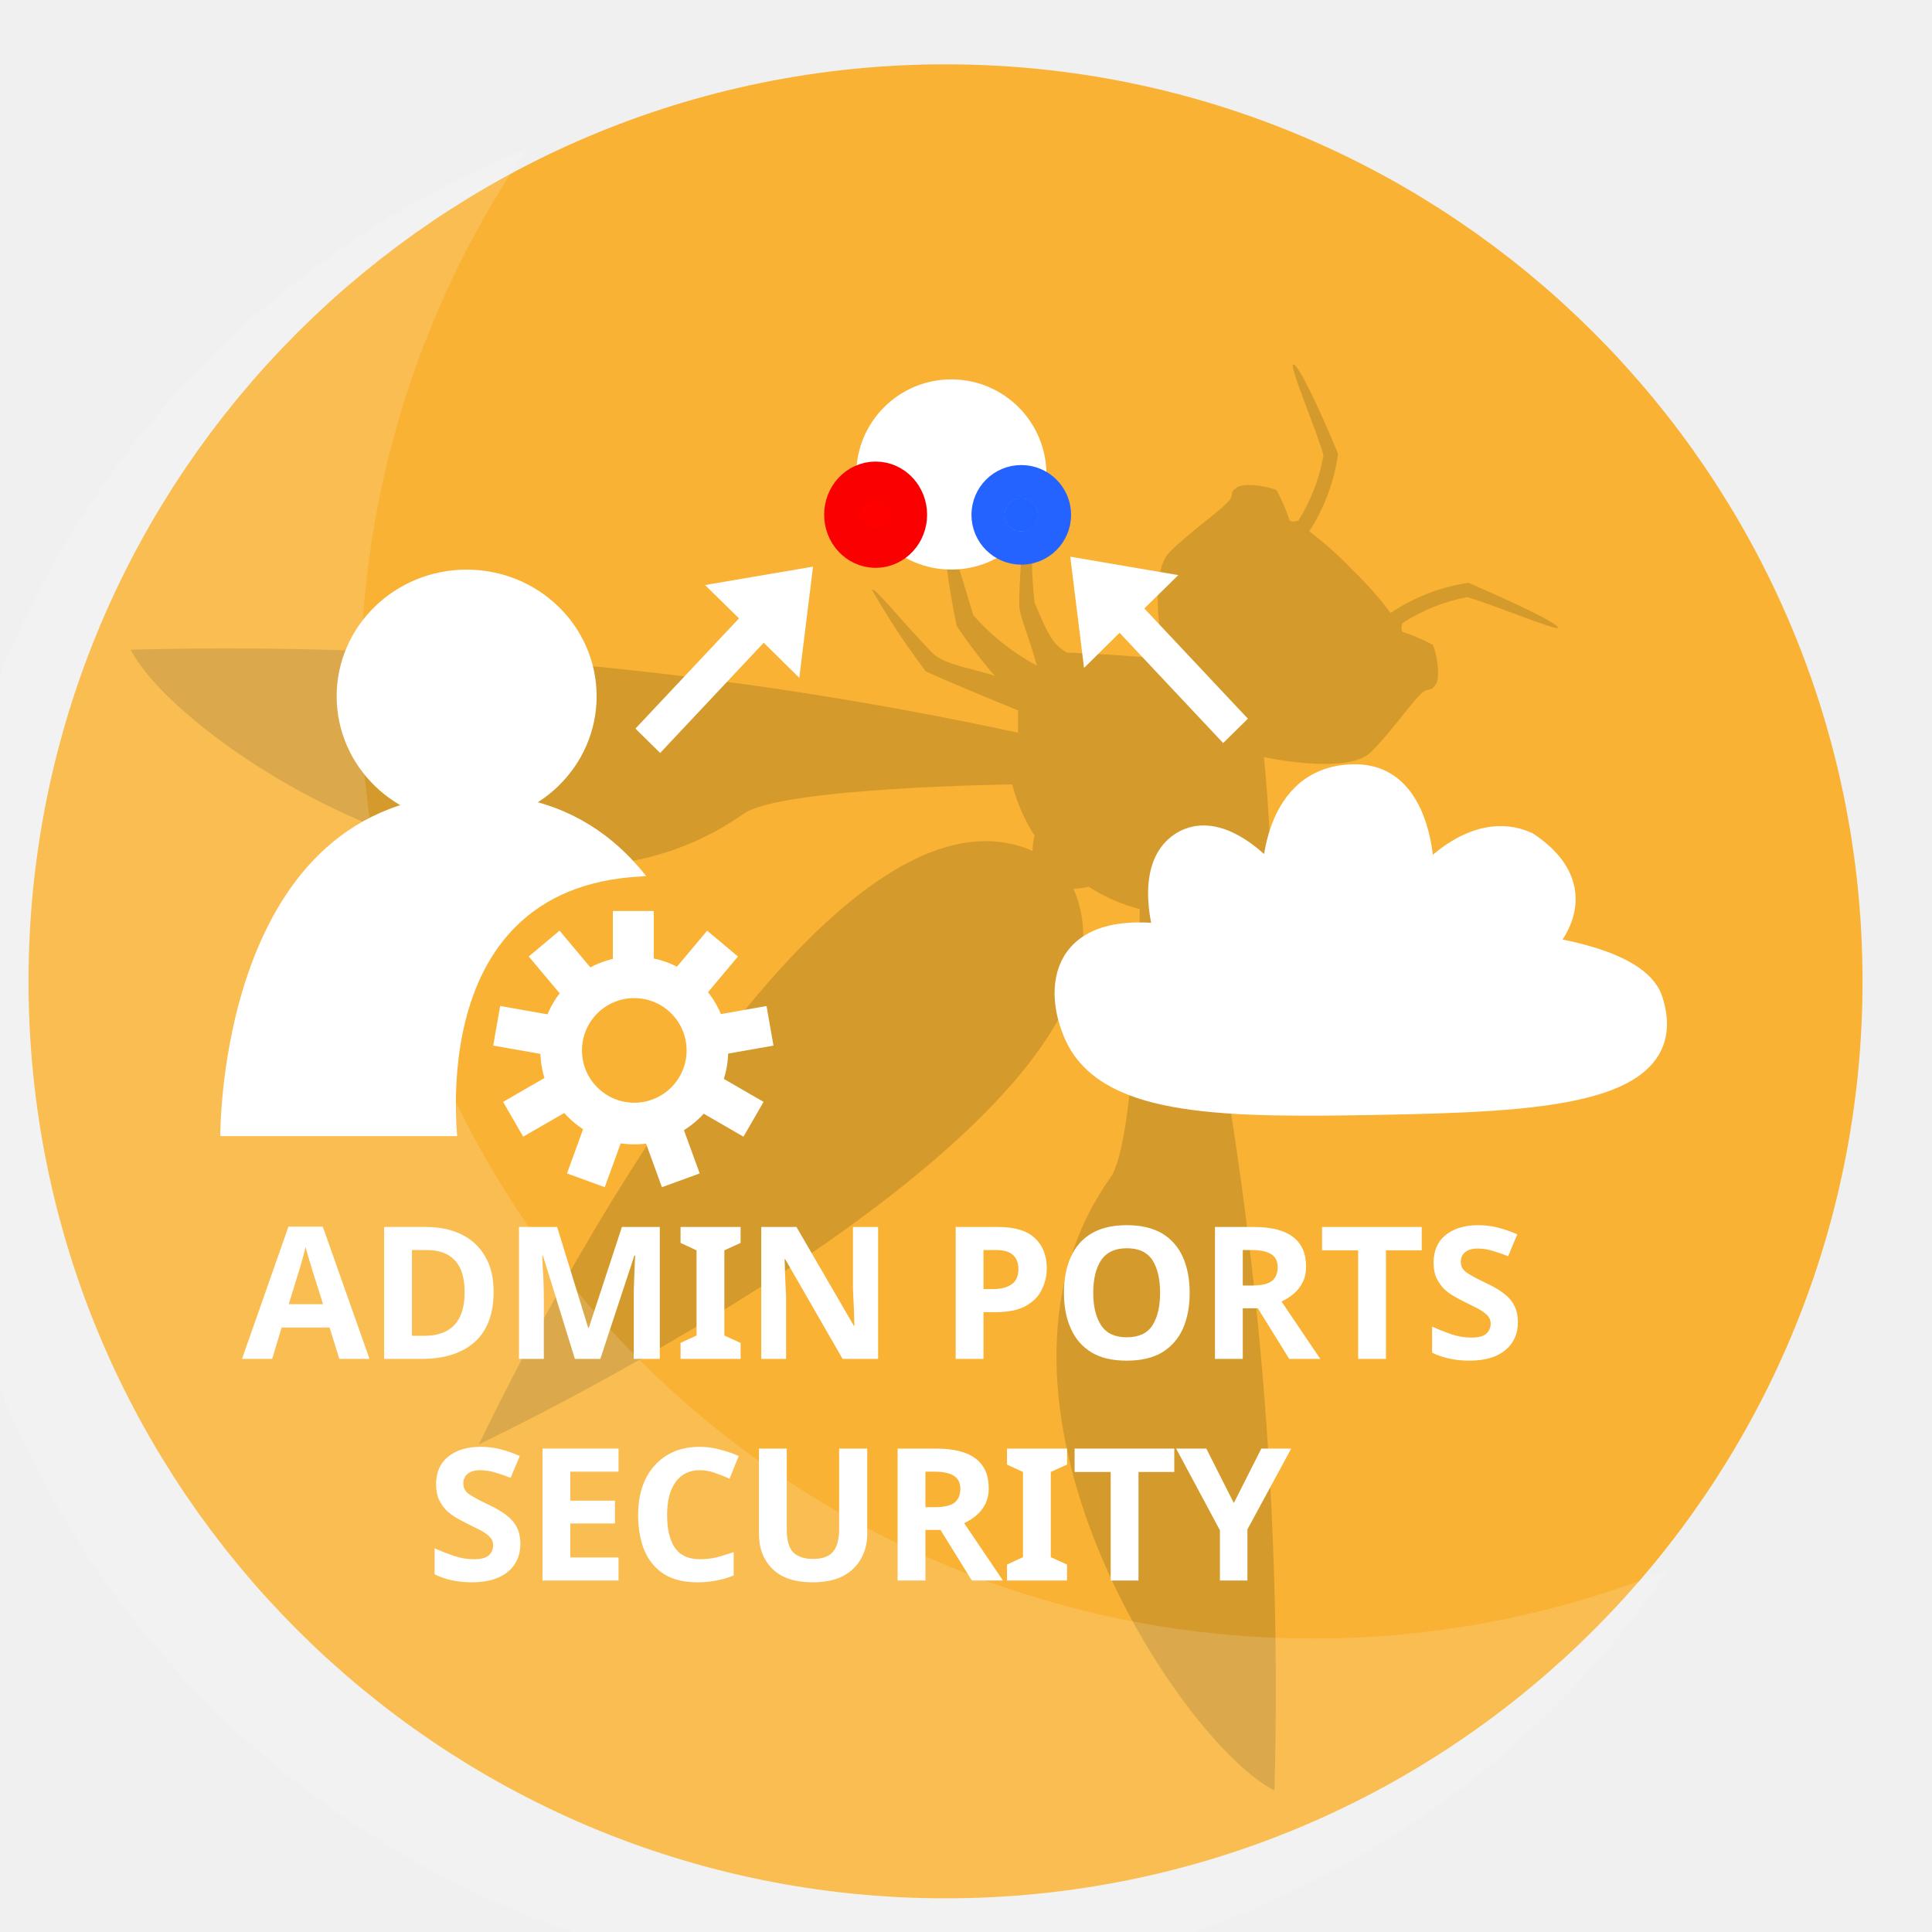
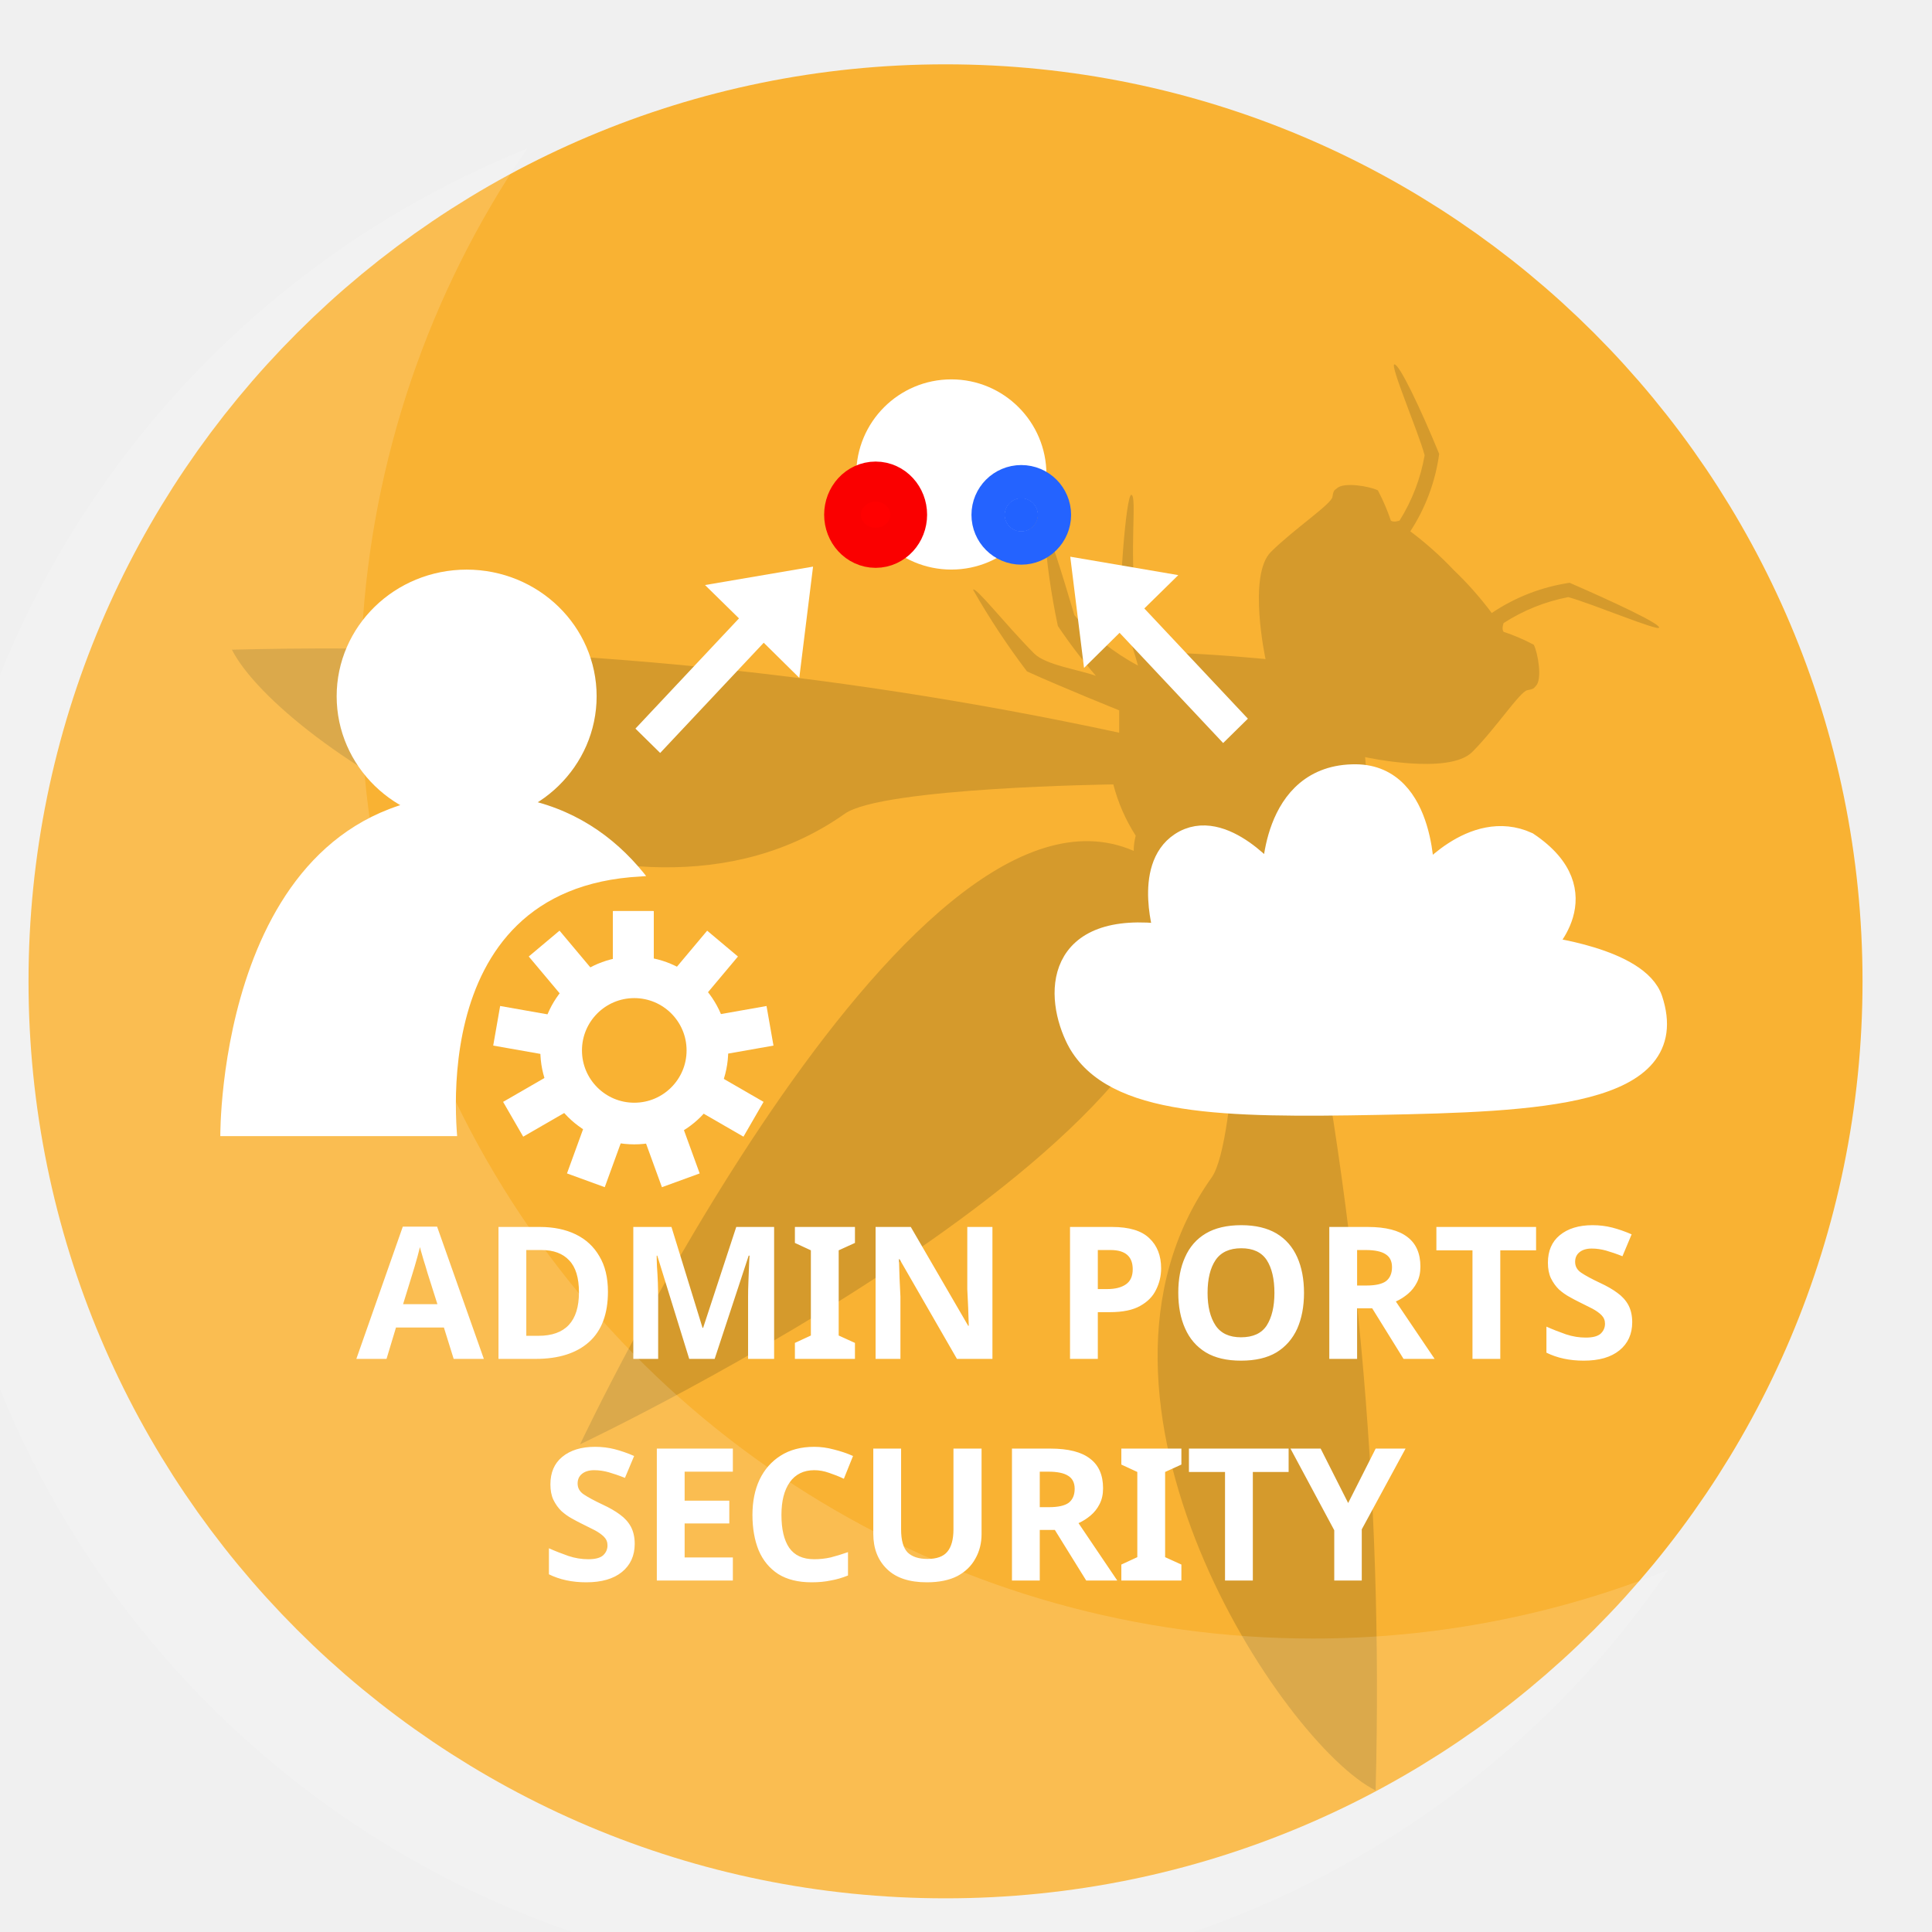
<svg xmlns="http://www.w3.org/2000/svg" viewBox="0 0 102.047 102.047" version="1.1" id="svg5058" width="2.7cm" height="2.7cm">
  <defs id="defs5010">
    <style id="style5005">.cls-1{fill:none;}.cls-2{clip-path:url(#clip-path);}.cls-3{fill:#f9b233;stroke:#f9b233;stroke-miterlimit:10;stroke-width:10px;}.cls-4{fill:#d59a2c;}.cls-5,.cls-6,.cls-9{fill:#fff;}.cls-5{opacity:0.15;}.cls-6{font-size:9px;font-family:Hind-SemiBold, Hind;font-weight:700;letter-spacing:-0.01em;}.cls-7{fill:#1d1d1b;}.cls-8{fill:#009640;}</style>
    <clipPath id="clip-path">
      <circle class="cls-1" cx="94.95" cy="42.69" r="41.1" id="circle5007" style="fill:none" />
    </clipPath>
    <clipPath id="clip-path-3">
      <circle class="cls-1" cx="94.95" cy="42.69" r="41.1" id="circle5007-6" style="fill:none" />
    </clipPath>
    <clipPath clipPathUnits="userSpaceOnUse" id="clipPath3493">
      <path style="fill:none;stroke:#000000;stroke-width:0.708px;stroke-linecap:butt;stroke-linejoin:miter;stroke-opacity:1" d="m 24.234,52.707 c 0,0 -0.898,-5.618 3.714,-5.863 4.612,-0.245 0.648,-6.286 0.648,-6.286 l -5.775,-1.997 -2.594,2.979 0.278,3.265 -2.131,3.011 -0.247,4.944 z" id="path3495" />
    </clipPath>
  </defs>
  <g id="Ebene_2" data-name="Ebene 2" transform="translate(0,-5.782749)">
    <g id="Ebene_2-2" data-name="Ebene 2">
      <text id="text5024" x="-53.04" y="23.421" />
      <text id="text5026" x="-53.04" y="23.421" />
      <g id="g846" transform="translate(-0.3810036,-0.7620074)">
        <circle style="fill:#f9b233;stroke:#f9b233;stroke-width:11.819px;stroke-miterlimit:10" class="cls-3" cx="50.323" cy="58.378" r="42.526" id="circle5014" />
-         <path style="fill:#d59a2c;stroke-width:1.182" class="cls-4" d="m 71.811,36.642 a 18.178,18.178 0 0 1 2.021,2.281 9.987,9.987 0 0 1 4.113,-1.596 c 2.364,1.028 4.728,2.139 4.728,2.364 0,0.225 -3.546,-1.265 -4.799,-1.607 a 9.645,9.645 0 0 0 -3.416,1.371 c -0.118,0.343 0,0.461 0,0.461 a 10.176,10.176 0 0 1 1.596,0.686 c 0.225,0.449 0.449,1.82 0.118,2.163 -0.118,0.118 -0.071,0.165 -0.461,0.236 -0.39,0.071 -1.667,2.021 -2.908,3.262 -1.241,1.241 -5.661,0.272 -5.661,0.272 0,0 0.26,2.577 0.343,5.141 0.449,0.816 1.028,1.028 2.624,1.714 2.86,0.343 5.614,-0.071 5.721,0.225 0.106,0.295 -5.555,0.674 -6.052,0.567 -0.496,-0.106 -1.714,-0.567 -2.978,-0.91 a 11.819,11.819 0 0 0 2.636,3.309 c 2.281,0.686 4.562,1.371 4.562,1.607 A 38.543,38.543 0 0 1 68.974,57.503 29.478,29.478 0 0 1 66.338,55.506 c 0.295,0.875 0.532,2.636 1.182,3.25 1.548,1.537 3.546,3.085 3.369,3.227 A 39.477,39.477 0 0 1 66.575,59.134 C 65.759,57.35 64.53,54.265 64.53,54.265 h -1.182 a 197.183,197.183 0 0 1 4.35,46.852 c -4.929,-2.47 -16.984,-20.66 -8.664,-32.373 1.395,-1.95 1.548,-14.183 1.548,-14.183 a 9.337,9.337 0 0 1 -2.707,-1.182 3.321,3.321 0 0 1 -0.792,0.106 c 5.236,12.02 -31.404,29.348 -31.404,29.348 0,0 17.221,-36.593 29.241,-31.345 a 3.333,3.333 0 0 1 0.106,-0.804 9.337,9.337 0 0 1 -1.182,-2.707 c 0,0 -12.209,0.154 -14.183,1.548 C 27.949,57.799 9.759,45.79 7.289,40.861 a 197.915,197.915 0 0 1 46.864,4.385 v -1.182 c 0,0 -3.085,-1.241 -4.87,-2.057 a 39.477,39.477 0 0 1 -2.848,-4.314 c 0.142,-0.177 1.69,1.82 3.227,3.369 0.615,0.615 2.364,0.851 3.262,1.182 a 27.433,27.433 0 0 1 -2.009,-2.636 36.64,36.64 0 0 1 -0.721,-5.141 c 0.225,0 0.91,2.281 1.596,4.574 a 11.973,11.973 0 0 0 3.357,2.659 c -0.343,-1.265 -0.804,-2.364 -0.91,-2.967 -0.106,-0.603 0.272,-6.158 0.567,-6.052 0.295,0.106 -0.118,2.848 0.225,5.709 0.686,1.596 0.91,2.175 1.714,2.624 2.565,0.083 5.141,0.343 5.141,0.343 0,0 -0.957,-4.432 0.284,-5.661 1.241,-1.229 3.191,-2.518 3.25,-2.908 0.059,-0.39 0.118,-0.343 0.236,-0.449 0.343,-0.343 1.714,-0.118 2.163,0.106 a 10.697,10.697 0 0 1 0.686,1.596 c 0,0 0.118,0.118 0.461,0 a 9.645,9.645 0 0 0 1.324,-3.451 c -0.343,-1.265 -1.856,-4.787 -1.596,-4.799 0.26,-0.012 1.359,2.281 2.364,4.728 a 9.928,9.928 0 0 1 -1.525,4.09 18.178,18.178 0 0 1 2.281,2.033 z" id="path5016" />
+         <path style="fill:#d59a2c;stroke-width:1.182" class="cls-4" d="m 77.153,36.642 a 18.178,18.178 0 0 1 2.021,2.281 9.987,9.987 0 0 1 4.113,-1.596 c 2.364,1.028 4.728,2.139 4.728,2.364 0,0.225 -3.546,-1.265 -4.799,-1.607 a 9.645,9.645 0 0 0 -3.416,1.371 c -0.118,0.343 0,0.461 0,0.461 a 10.176,10.176 0 0 1 1.596,0.686 c 0.225,0.449 0.449,1.82 0.118,2.163 -0.118,0.118 -0.071,0.165 -0.461,0.236 -0.39,0.071 -1.667,2.021 -2.908,3.262 -1.241,1.241 -5.661,0.272 -5.661,0.272 0,0 0.26,2.577 0.343,5.141 0.449,0.816 1.028,1.028 2.624,1.714 2.86,0.343 5.614,-0.071 5.721,0.225 0.106,0.295 -5.555,0.674 -6.052,0.567 -0.496,-0.106 -1.714,-0.567 -2.978,-0.91 a 11.819,11.819 0 0 0 2.636,3.309 c 2.281,0.686 4.562,1.371 4.562,1.607 a 38.543,38.543 0 0 1 -5.023,-0.686 29.478,29.478 0 0 1 -2.636,-1.997 c 0.295,0.875 0.532,2.636 1.182,3.25 1.548,1.537 3.546,3.085 3.369,3.227 A 39.477,39.477 0 0 1 71.917,59.134 C 71.101,57.35 69.872,54.265 69.872,54.265 h -1.182 a 197.183,197.183 0 0 1 4.35,46.852 c -4.929,-2.47 -16.984,-20.66 -8.664,-32.373 1.395,-1.95 1.548,-14.183 1.548,-14.183 a 9.337,9.337 0 0 1 -2.707,-1.182 3.321,3.321 0 0 1 -0.792,0.106 c 5.236,12.02 -31.404,29.348 -31.404,29.348 0,0 17.221,-36.593 29.241,-31.345 a 3.333,3.333 0 0 1 0.106,-0.804 9.337,9.337 0 0 1 -1.182,-2.707 c 0,0 -12.209,0.154 -14.183,1.548 C 33.291,57.799 15.101,45.79 12.631,40.861 a 197.915,197.915 0 0 1 46.864,4.385 v -1.182 c 0,0 -3.085,-1.241 -4.87,-2.057 a 39.477,39.477 0 0 1 -2.848,-4.314 c 0.142,-0.177 1.69,1.82 3.227,3.369 0.615,0.615 2.364,0.851 3.262,1.182 a 27.433,27.433 0 0 1 -2.009,-2.636 36.64,36.64 0 0 1 -0.721,-5.141 c 0.225,0 0.91,2.281 1.596,4.574 a 11.973,11.973 0 0 0 3.357,2.659 c -0.343,-1.265 -0.804,-2.364 -0.91,-2.967 -0.106,-0.603 0.272,-6.158 0.567,-6.052 0.295,0.106 -0.118,2.848 0.225,5.709 0.686,1.596 0.91,2.175 1.714,2.624 2.565,0.083 5.141,0.343 5.141,0.343 0,0 -0.957,-4.432 0.284,-5.661 1.241,-1.229 3.191,-2.518 3.25,-2.908 0.059,-0.39 0.118,-0.343 0.236,-0.449 0.343,-0.343 1.714,-0.118 2.163,0.106 a 10.697,10.697 0 0 1 0.686,1.596 c 0,0 0.118,0.118 0.461,0 a 9.645,9.645 0 0 0 1.324,-3.451 c -0.343,-1.265 -1.856,-4.787 -1.596,-4.799 0.26,-0.012 1.359,2.281 2.364,4.728 a 9.928,9.928 0 0 1 -1.525,4.09 18.178,18.178 0 0 1 2.281,2.033 z" id="path5016" />
        <path style="opacity:0.15;fill:#ffffff;stroke-width:1.182" class="cls-5" d="M 69.73,93.091 A 50.28,50.28 0 0 1 28.221,14.398 50.291,50.291 0 1 0 88.499,89.463 50.15,50.15 0 0 1 69.73,93.091 Z" id="path5018" />
-         <text class="cls-6" id="text5022" x="13.163" y="78.322" style="font-weight:700;font-size:9.753px;font-family:Hind-SemiBold, Hind;letter-spacing:-0.01em;fill:#ffffff;stroke-width:1.084">ADMIN PORTS<tspan x="22.883" y="90.026" id="tspan5020" style="stroke-width:1.084">SECURITY</tspan>
+         <text class="cls-6" id="text5022" x="19.203" y="78.322" style="font-weight:700;font-size:9.753px;font-family:Hind-SemiBold, Hind;letter-spacing:-0.01em;fill:#ffffff;stroke-width:1.084">ADMIN PORTS<tspan x="28.923" y="90.026" id="tspan5020" style="stroke-width:1.084">SECURITY</tspan>
        </text>
        <circle style="fill:#ffffff;stroke-width:1.182" id="circle5046" r="5.023" cy="31.606" cx="50.63" class="cls-9" />
        <path style="fill:#ffffff;stroke:#ffffff;stroke-width:1.218px;stroke-linecap:butt;stroke-linejoin:miter;stroke-opacity:1" d="m 57.346,61.504 c 1.853,3.393 7.71,3.472 15.807,3.32 8.486,-0.16 16.087,-0.466 14.443,-5.469 -0.706,-2.15 -5.817,-2.754 -5.817,-2.754 0,0 3.177,-2.886 -0.733,-5.506 -2.875,-1.311 -5.51,1.981 -5.51,1.981 0,0 0.176,-5.522 -3.538,-5.553 -4.485,-0.038 -4.353,5.516 -4.353,5.516 0,0 -2.692,-3.375 -4.882,-1.924 -1.957,1.296 -0.782,4.861 -0.782,4.861 -5.897,-0.782 -5.855,3.183 -4.635,5.529 z" id="path217" />
        <g id="g4735" transform="matrix(2.581114,0,0,2.514868,-37.909,-64.96658)" clip-path="url(#clipPath3493)">
          <circle r="1.715" cy="43.059" cx="24.384" id="path1024" style="opacity:1;fill:#ffffff;stroke:#ffffff;stroke-width:1.89;stroke-opacity:1" />
          <path id="path1026" d="m 24.527,45.113 c -5.243,0.022 -5.184,7.184 -5.184,7.184 h 10.367 c 0,0 -0.042,-7.205 -5.184,-7.184 z" style="color:#000000;font-style:normal;font-variant:normal;font-weight:normal;font-stretch:normal;font-size:medium;line-height:normal;font-family:sans-serif;font-variant-ligatures:normal;font-variant-position:normal;font-variant-caps:normal;font-variant-numeric:normal;font-variant-alternates:normal;font-feature-settings:normal;text-indent:0;text-align:start;text-decoration:none;text-decoration-line:none;text-decoration-style:solid;text-decoration-color:#000000;letter-spacing:normal;word-spacing:normal;text-transform:none;writing-mode:lr-tb;direction:ltr;text-orientation:mixed;dominant-baseline:auto;baseline-shift:baseline;text-anchor:start;white-space:normal;shape-padding:0;clip-rule:nonzero;display:inline;overflow:visible;visibility:visible;opacity:1;isolation:auto;mix-blend-mode:normal;color-interpolation:sRGB;color-interpolation-filters:linearRGB;solid-color:#000000;solid-opacity:1;vector-effect:none;fill:#ffffff;fill-opacity:1;fill-rule:nonzero;stroke:none;stroke-width:1.89;stroke-linecap:butt;stroke-linejoin:miter;stroke-miterlimit:4;stroke-dasharray:none;stroke-dashoffset:0;stroke-opacity:1;color-rendering:auto;image-rendering:auto;shape-rendering:auto;text-rendering:auto;enable-background:accumulate" />
        </g>
        <ellipse style="opacity:1;fill:#ff0000;stroke:#fa0000;stroke-width:3.498;stroke-opacity:1" id="path3400" cx="46.631" cy="33.731" rx="0.97" ry="1.058" />
        <circle style="opacity:1;fill:#2262ff;fill-opacity:1;stroke:#2463ff;stroke-width:3.498;stroke-miterlimit:4;stroke-dasharray:none;stroke-opacity:1" id="path3402" cx="54.324" cy="33.739" r="0.882" />
        <g id="g215-7" transform="matrix(-1.147281,0.1926743,0.232889,-1.16593,84.12428,102.521)">
          <rect class="cls-9" x="-19.524" y="57.047" width="1.339" height="9.287" transform="rotate(-45)" id="rect5038-3" style="fill:#ffffff;stroke-width:0.853" />
          <polygon class="cls-9" points="87.54,33.34 89.55,39.58 83.31,37.57 85.43,35.46 " id="polygon5040-6" transform="matrix(0.8528435,0,0,0.8528435,-39.83657,29.3798)" style="fill:#ffffff" />
        </g>
        <g id="g3477" transform="matrix(1.603382,0,0,1.603382,75.59975,-42.48164)">
          <circle r="2.409" cy="65.18" cx="-26.018" id="path3425" style="opacity:1;fill:none;fill-opacity:1;stroke:#ffffff;stroke-width:1.372;stroke-miterlimit:4;stroke-dasharray:none;stroke-opacity:1" />
          <rect y="61.236" x="-26.065" height="1.044" width="0.034" id="rect3427" style="opacity:1;fill:#000000;fill-opacity:1;stroke:#ffffff;stroke-width:1.29;stroke-miterlimit:4;stroke-dasharray:none;stroke-opacity:1" />
          <rect style="opacity:1;fill:#000000;fill-opacity:1;stroke:#ffffff;stroke-width:1.29;stroke-miterlimit:4;stroke-dasharray:none;stroke-opacity:1" id="rect3433" width="0.034" height="1.044" x="-26.065" y="61.236" />
          <rect y="61.236" x="-26.065" height="1.044" width="0.034" id="rect3435" style="opacity:1;fill:#000000;fill-opacity:1;stroke:#ffffff;stroke-width:1.29;stroke-miterlimit:4;stroke-dasharray:none;stroke-opacity:1" />
          <rect style="opacity:1;fill:#000000;fill-opacity:1;stroke:#ffffff;stroke-width:1.29;stroke-miterlimit:4;stroke-dasharray:none;stroke-opacity:1" id="rect3437" width="0.034" height="1.044" x="-26.065" y="61.236" />
          <rect y="61.236" x="-26.065" height="1.044" width="0.034" id="rect3439" style="opacity:1;fill:#000000;fill-opacity:1;stroke:#ffffff;stroke-width:1.29;stroke-miterlimit:4;stroke-dasharray:none;stroke-opacity:1" />
          <rect style="opacity:1;fill:#000000;fill-opacity:1;stroke:#ffffff;stroke-width:1.29;stroke-miterlimit:4;stroke-dasharray:none;stroke-opacity:1" id="rect3441" width="0.034" height="1.044" x="-26.065" y="61.236" />
          <rect y="61.236" x="-26.065" height="1.044" width="0.034" id="rect3443" style="opacity:1;fill:#000000;fill-opacity:1;stroke:#ffffff;stroke-width:1.29;stroke-miterlimit:4;stroke-dasharray:none;stroke-opacity:1" />
          <rect transform="rotate(80)" style="opacity:1;fill:#000000;fill-opacity:1;stroke:#ffffff;stroke-width:1.29;stroke-miterlimit:4;stroke-dasharray:none;stroke-opacity:1" id="rect3445" width="0.034" height="1.044" x="59.633" y="33.042" />
          <rect transform="rotate(40)" y="62.735" x="21.915" height="1.044" width="0.034" id="rect3447" style="opacity:1;fill:#000000;fill-opacity:1;stroke:#ffffff;stroke-width:1.29;stroke-miterlimit:4;stroke-dasharray:none;stroke-opacity:1" />
          <rect transform="rotate(-40)" style="opacity:1;fill:#000000;fill-opacity:1;stroke:#ffffff;stroke-width:1.29;stroke-miterlimit:4;stroke-dasharray:none;stroke-opacity:1" id="rect3449" width="0.034" height="1.044" x="-61.857" y="29.247" />
          <rect y="-13.949" x="69.44" height="1.044" width="0.034" id="rect3451" style="opacity:1;fill:#000000;fill-opacity:1;stroke:#ffffff;stroke-width:1.29;stroke-miterlimit:4;stroke-dasharray:none;stroke-opacity:1" transform="rotate(120)" />
          <rect transform="rotate(160)" style="opacity:1;fill:#000000;fill-opacity:1;stroke:#ffffff;stroke-width:1.29;stroke-miterlimit:4;stroke-dasharray:none;stroke-opacity:1" id="rect3453" width="0.034" height="1.044" x="46.748" y="-56.251" />
          <rect y="-74.069" x="2.174" height="1.044" width="0.034" id="rect3455" style="opacity:1;fill:#000000;fill-opacity:1;stroke:#ffffff;stroke-width:1.29;stroke-miterlimit:4;stroke-dasharray:none;stroke-opacity:1" transform="rotate(-160)" />
          <rect transform="rotate(-120)" style="opacity:1;fill:#000000;fill-opacity:1;stroke:#ffffff;stroke-width:1.29;stroke-miterlimit:4;stroke-dasharray:none;stroke-opacity:1" id="rect3457" width="0.034" height="1.044" x="-43.425" y="-59.067" />
          <rect y="-18.264" x="-68.713" height="1.044" width="0.034" id="rect3459" style="opacity:1;fill:#000000;fill-opacity:1;stroke:#ffffff;stroke-width:1.29;stroke-miterlimit:4;stroke-dasharray:none;stroke-opacity:1" transform="rotate(-80)" />
        </g>
        <g id="g215-7-6" transform="matrix(1.147281,0.1926743,-0.232889,-1.16593,16.11287,103.0452)">
          <rect class="cls-9" x="-19.524" y="57.047" width="1.339" height="9.287" transform="rotate(-45)" id="rect5038-3-3" style="fill:#ffffff;stroke-width:0.853" />
          <polygon class="cls-9" points="83.31,37.57 85.43,35.46 87.54,33.34 89.55,39.58 " id="polygon5040-6-9" transform="matrix(0.8528435,0,0,0.8528435,-39.83657,29.3798)" style="fill:#ffffff" />
        </g>
      </g>
    </g>
  </g>
</svg>
